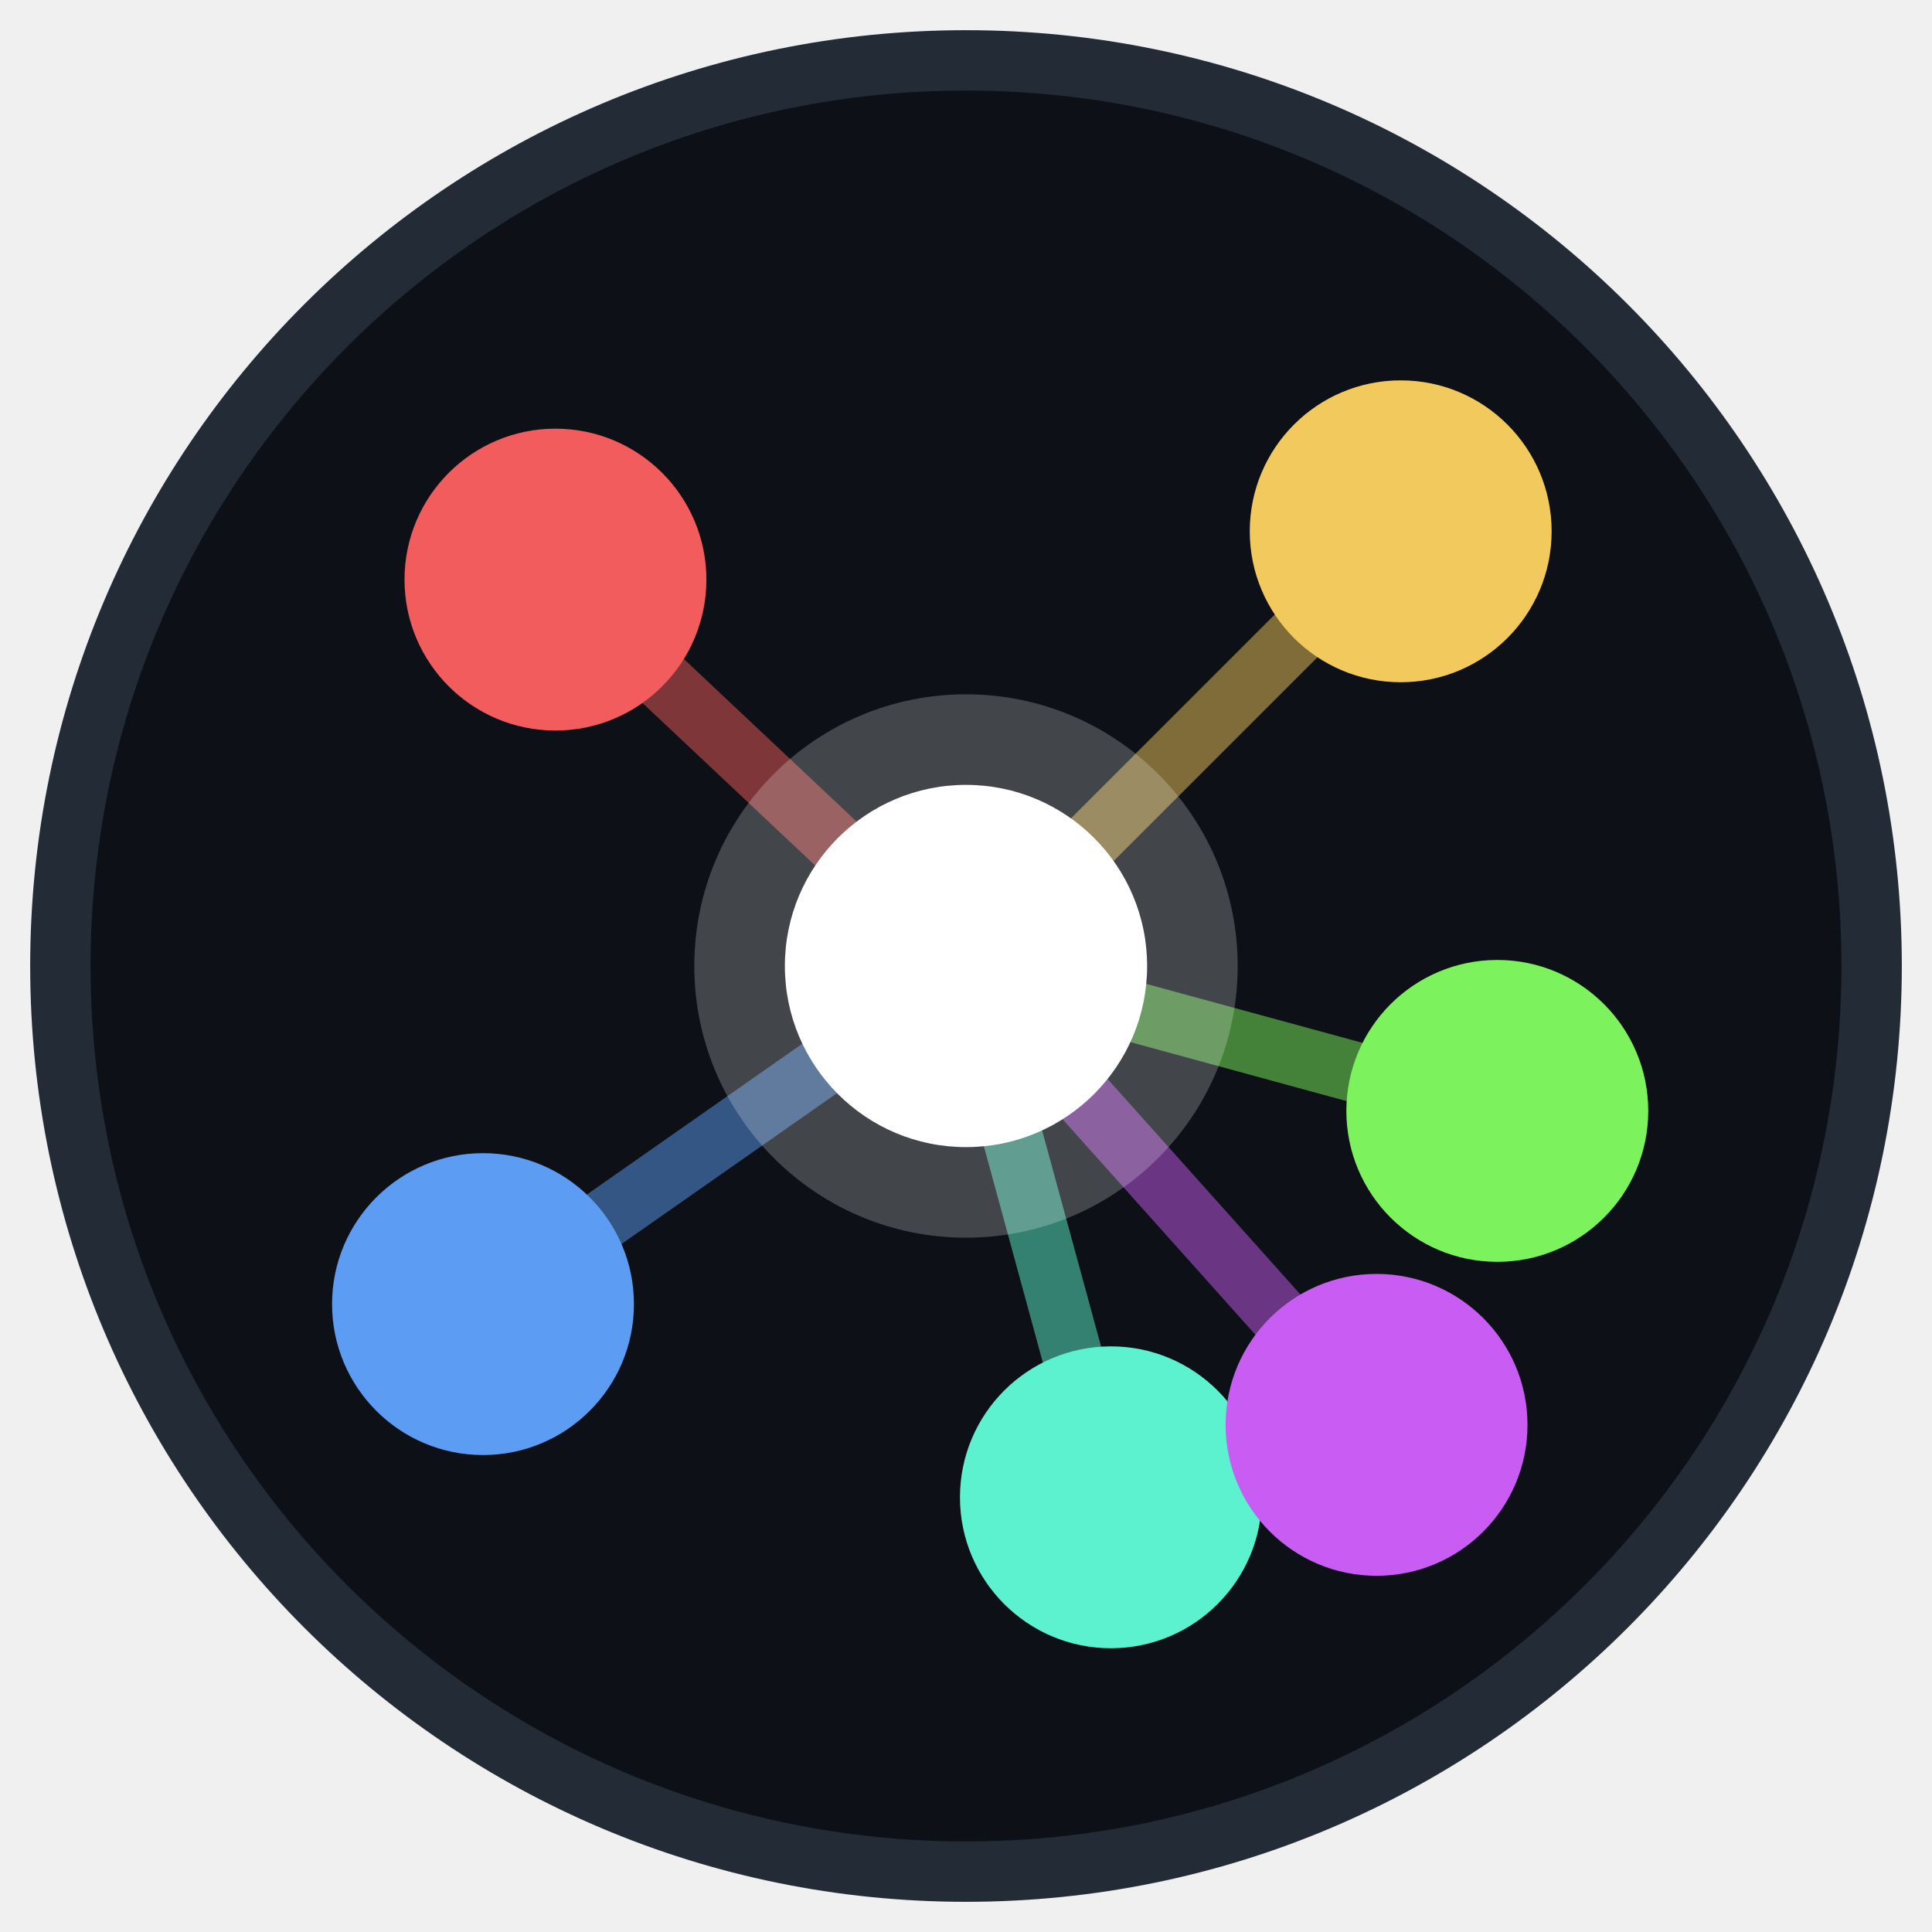
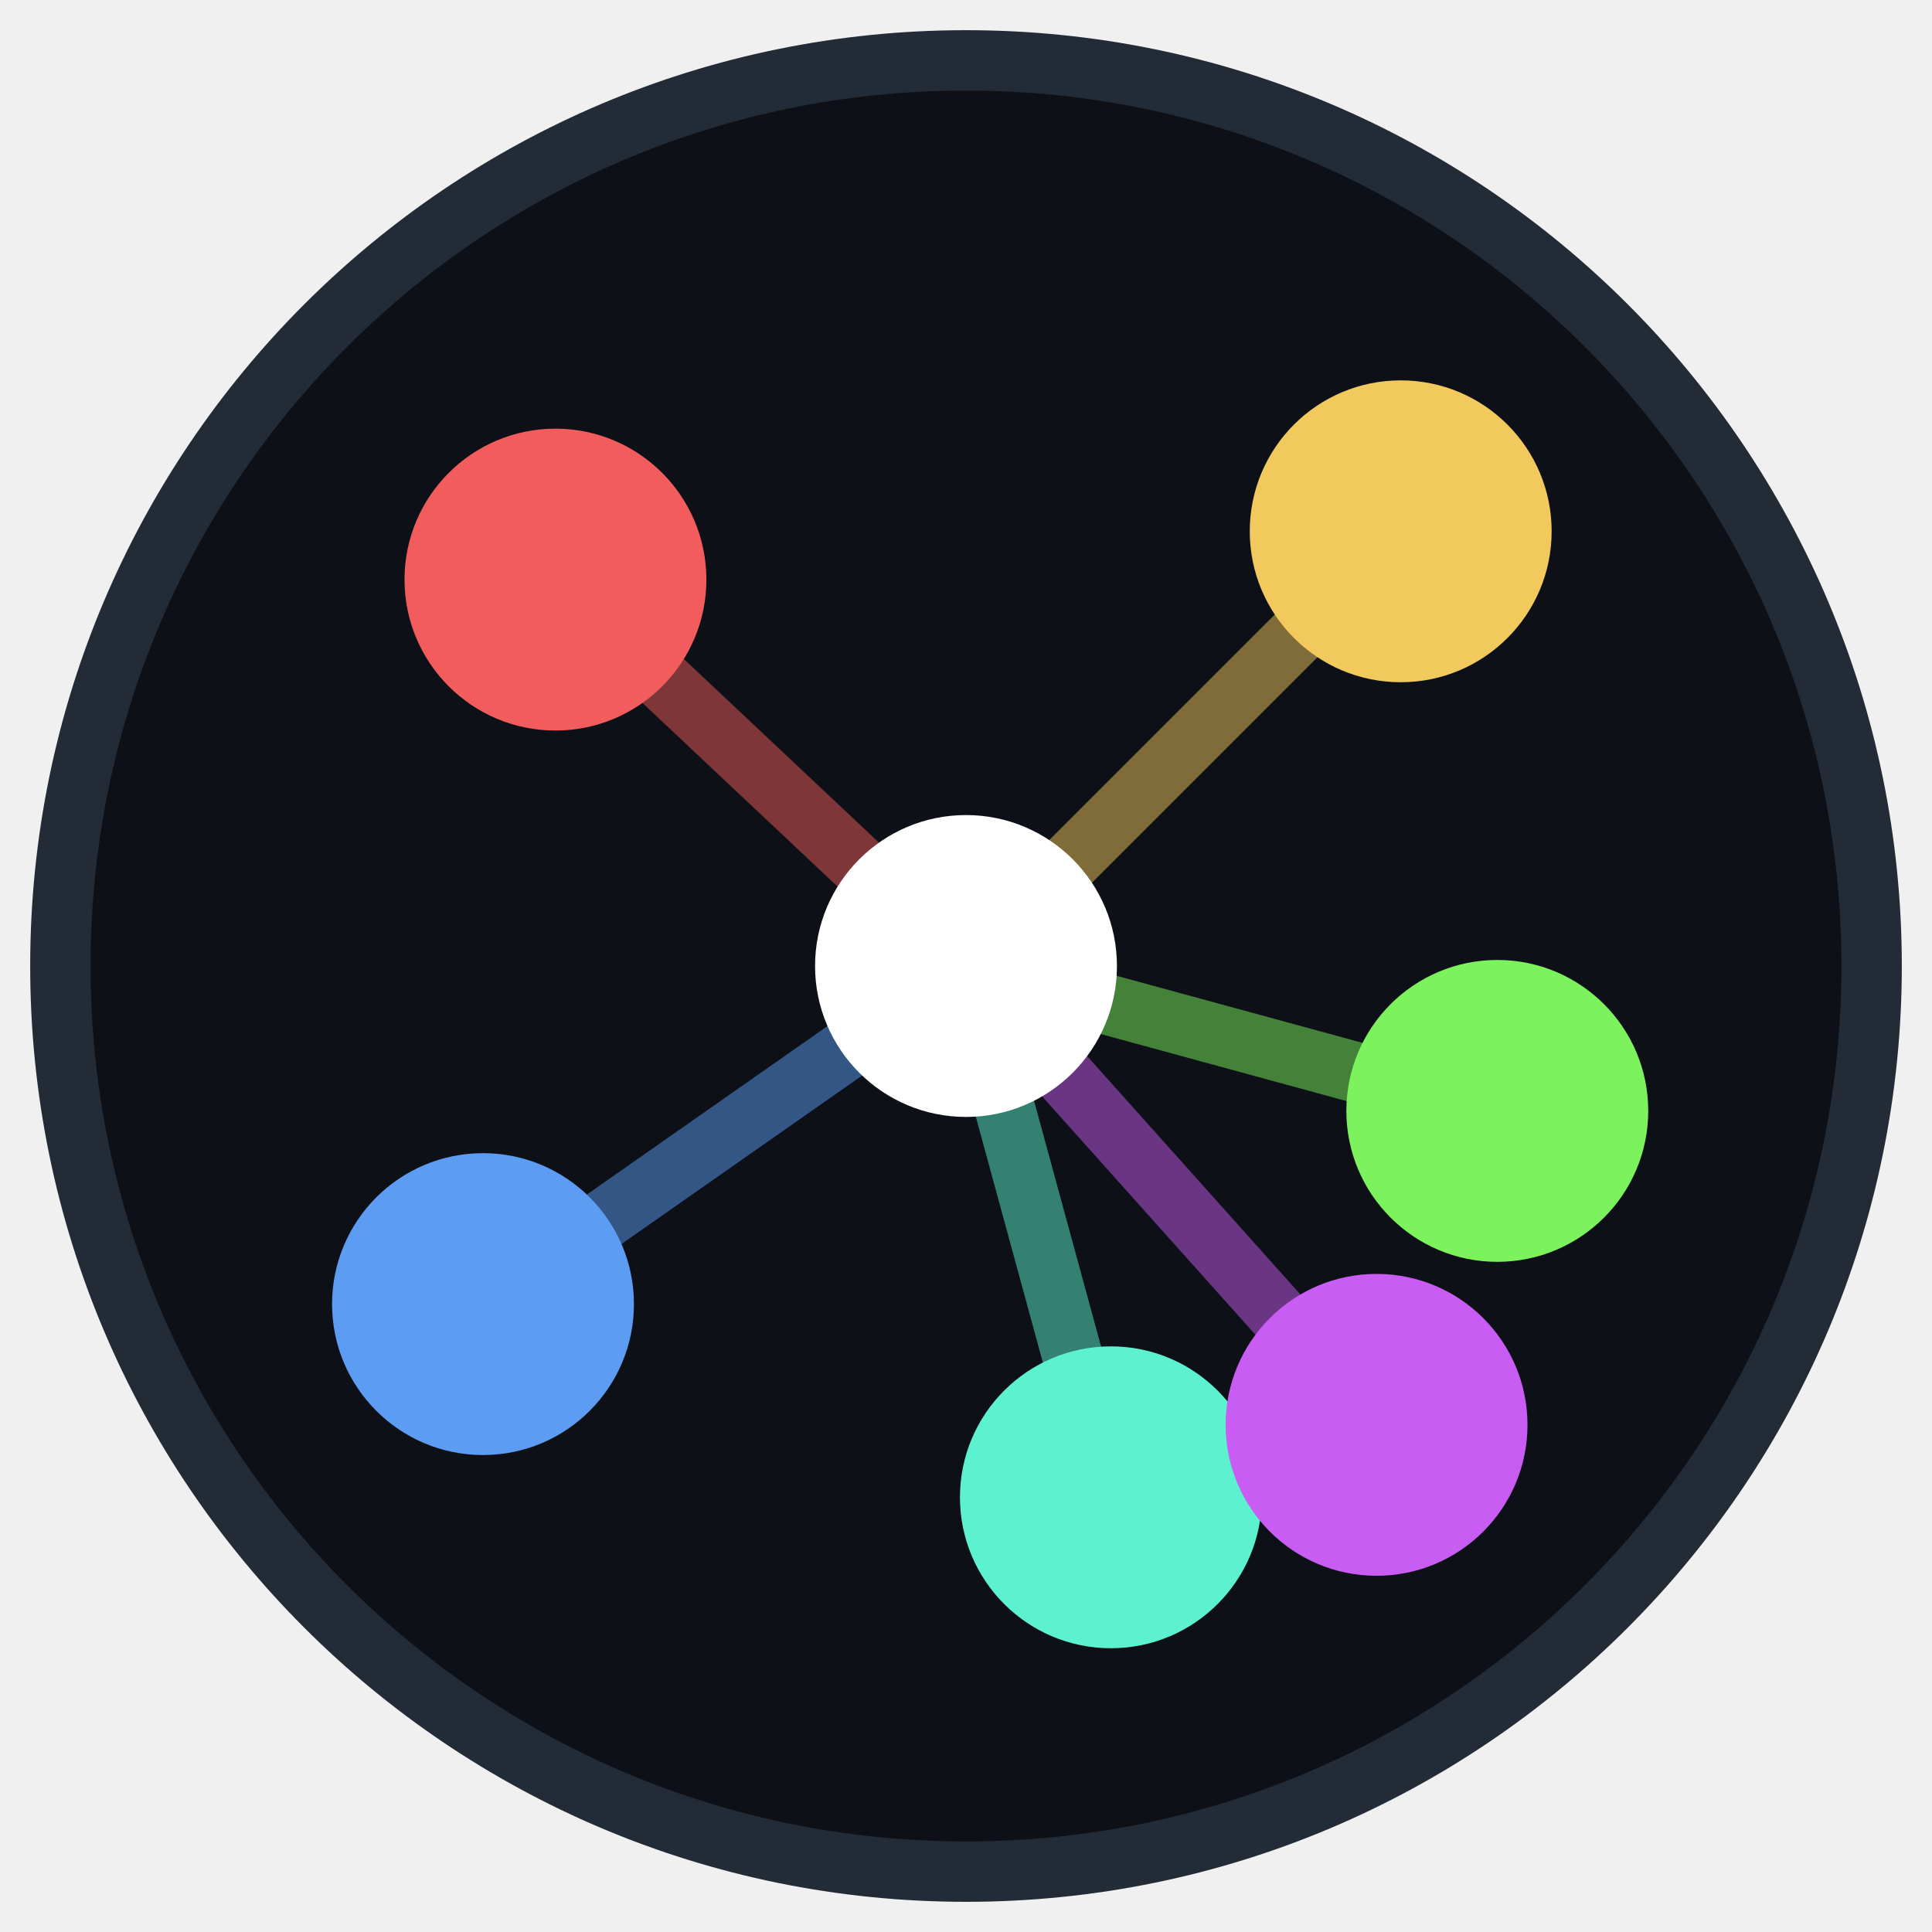
<svg xmlns="http://www.w3.org/2000/svg" viewBox="0 0 64 64">
  <style>
    /* Brighten the defining ring on dark browser chrome so the badge
       never disappears against a dark tab bar. */
    @media (prefers-color-scheme: dark) {
      .ring { stroke: #3d4a5c; }
    }
  </style>
  <circle cx="32" cy="32" r="30" fill="#0d1117" />
  <circle class="ring" cx="32" cy="32" r="30" fill="none" stroke="#222b36" stroke-width="2" />
  <g stroke-width="2" stroke-linecap="round">
    <line x1="32" y1="32" x2="18.4" y2="19.2" stroke="#f25c5c" stroke-opacity="0.5" />
    <line x1="32" y1="32" x2="46.4" y2="17.6" stroke="#f2c95c" stroke-opacity="0.5" />
    <line x1="32" y1="32" x2="49.6" y2="36.8" stroke="#7cf25c" stroke-opacity="0.5" />
    <line x1="32" y1="32" x2="36.8" y2="49.6" stroke="#5cf2cf" stroke-opacity="0.5" />
    <line x1="32" y1="32" x2="16" y2="43.2" stroke="#5c9cf2" stroke-opacity="0.5" />
    <line x1="32" y1="32" x2="45.6" y2="47.2" stroke="#c95cf2" stroke-opacity="0.5" />
  </g>
  <circle cx="18.4" cy="19.2" r="5" fill="#f25c5c" />
  <circle cx="46.4" cy="17.6" r="5" fill="#f2c95c" />
  <circle cx="49.6" cy="36.8" r="5" fill="#7cf25c" />
  <circle cx="36.8" cy="49.6" r="5" fill="#5cf2cf" />
  <circle cx="16" cy="43.2" r="5" fill="#5c9cf2" />
  <circle cx="45.6" cy="47.2" r="5" fill="#c95cf2" />
-   <circle cx="32" cy="32" r="9" fill="#ffffff" fill-opacity="0.22" />
-   <circle cx="32" cy="32" r="6" fill="#ffffff" />
+   <circle cx="32" cy="32" r="5" fill="#ffffff" />
</svg>
